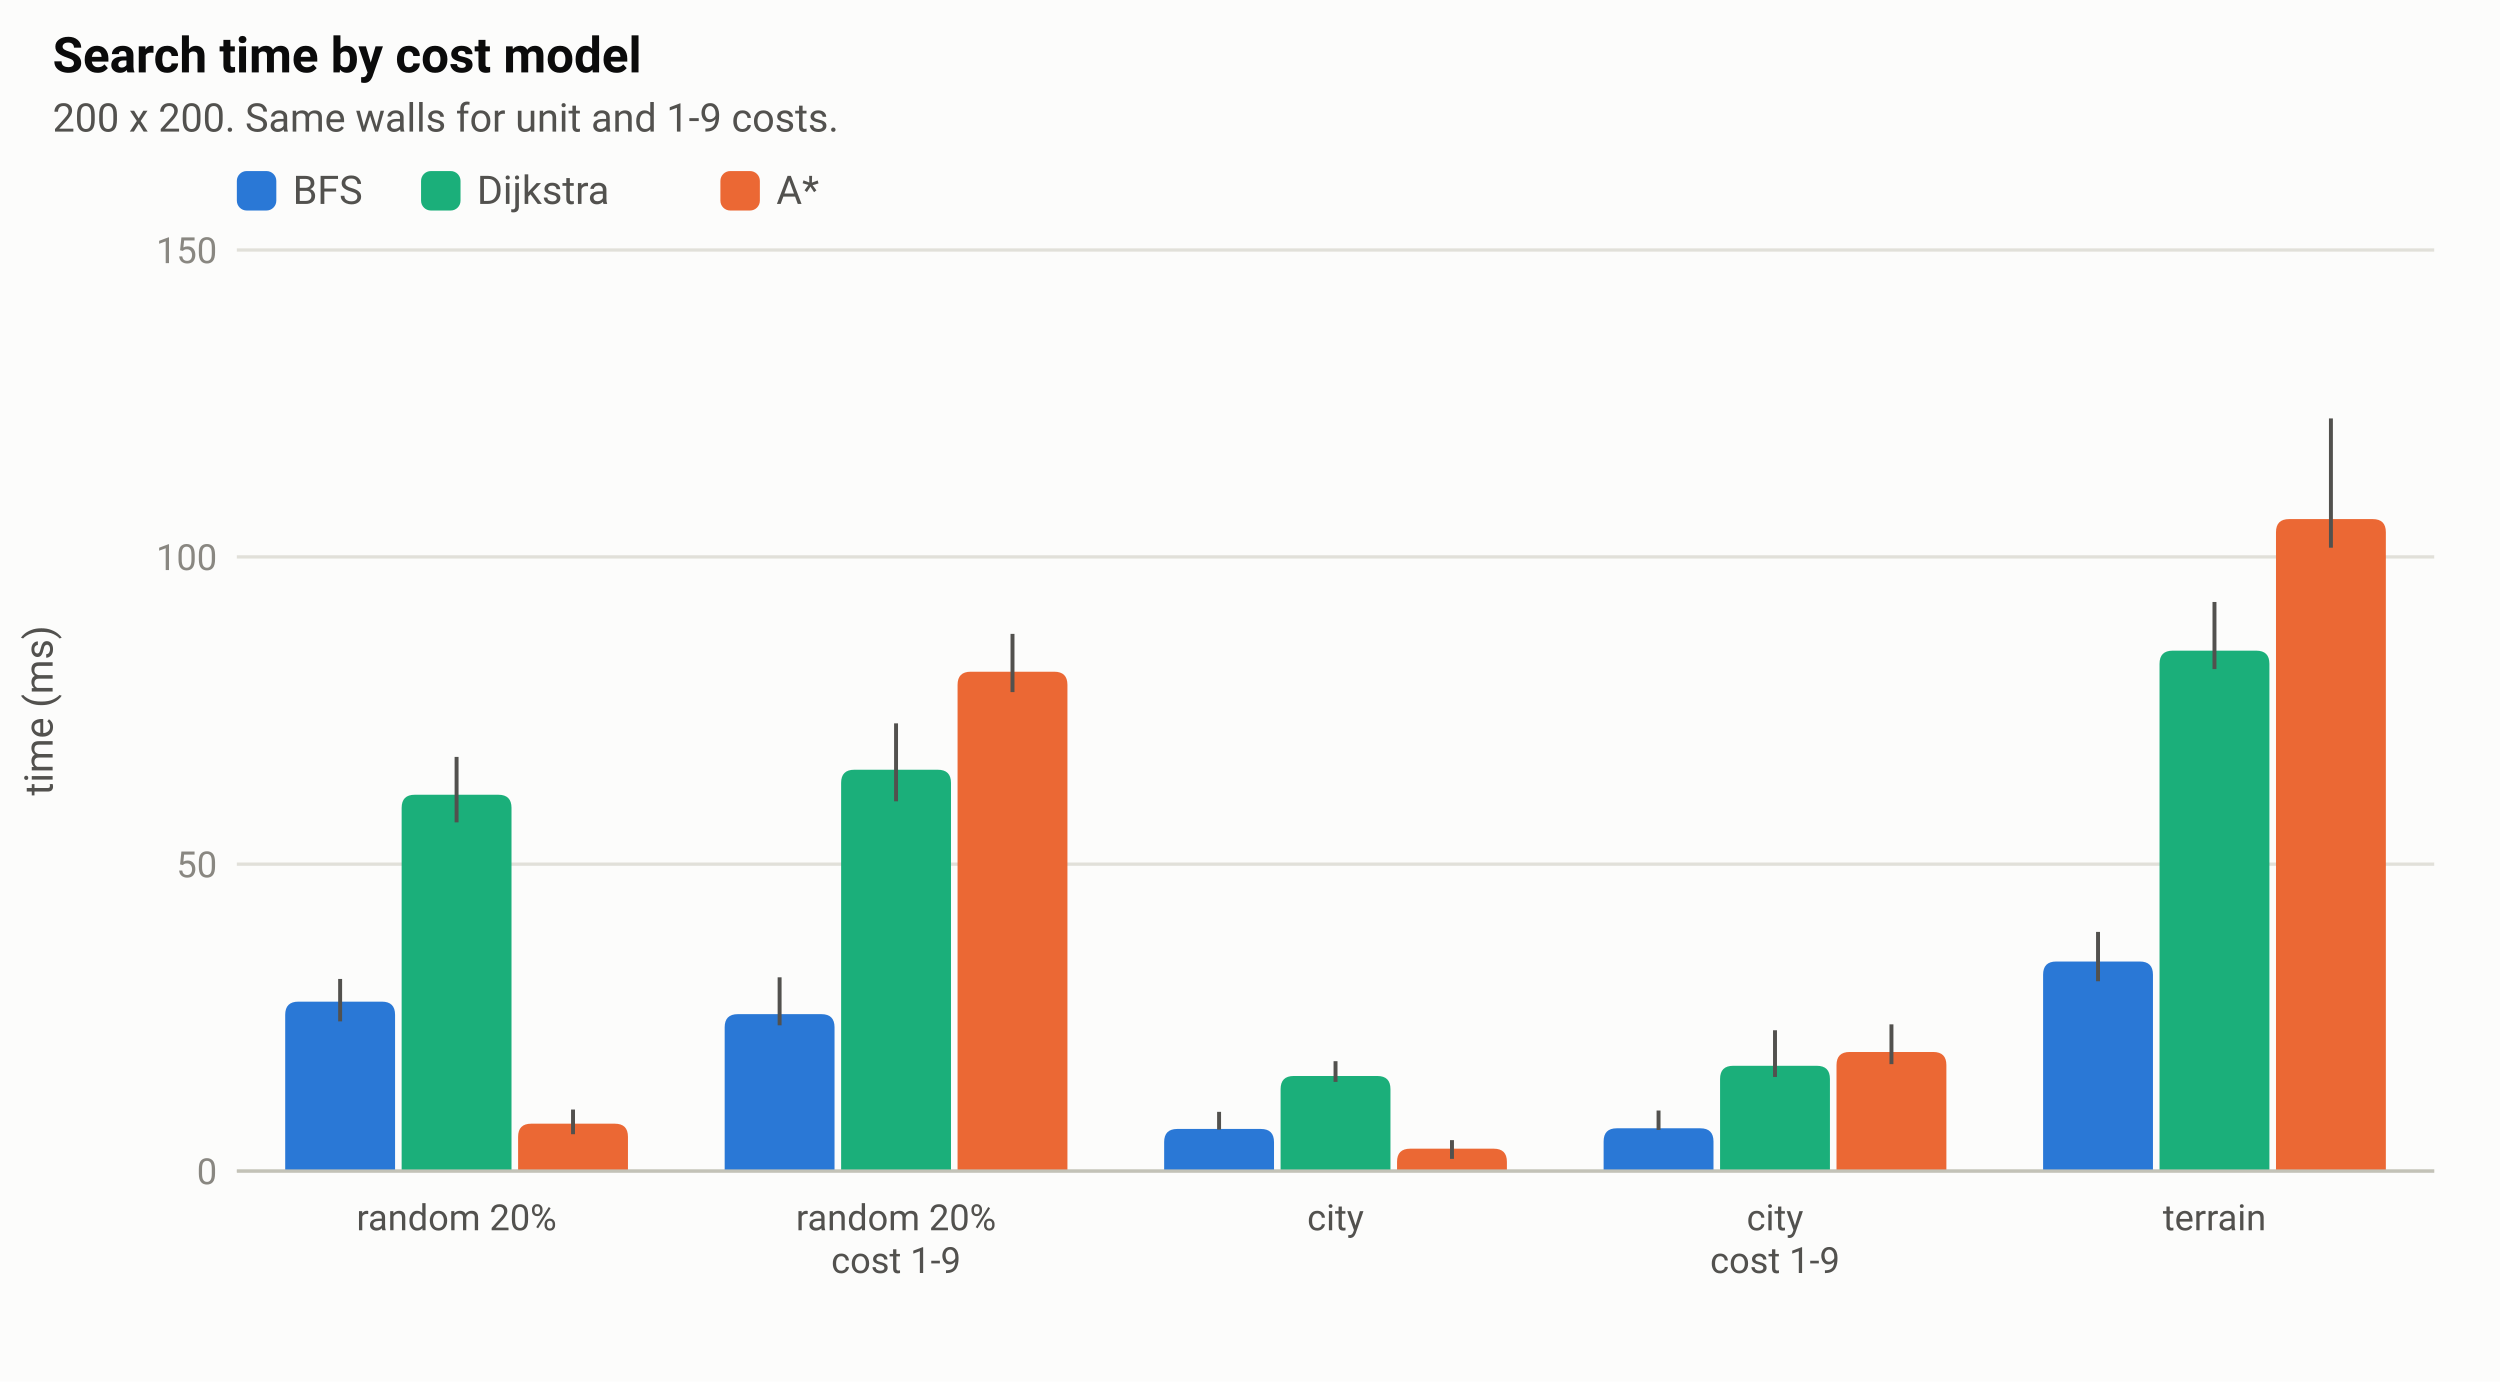
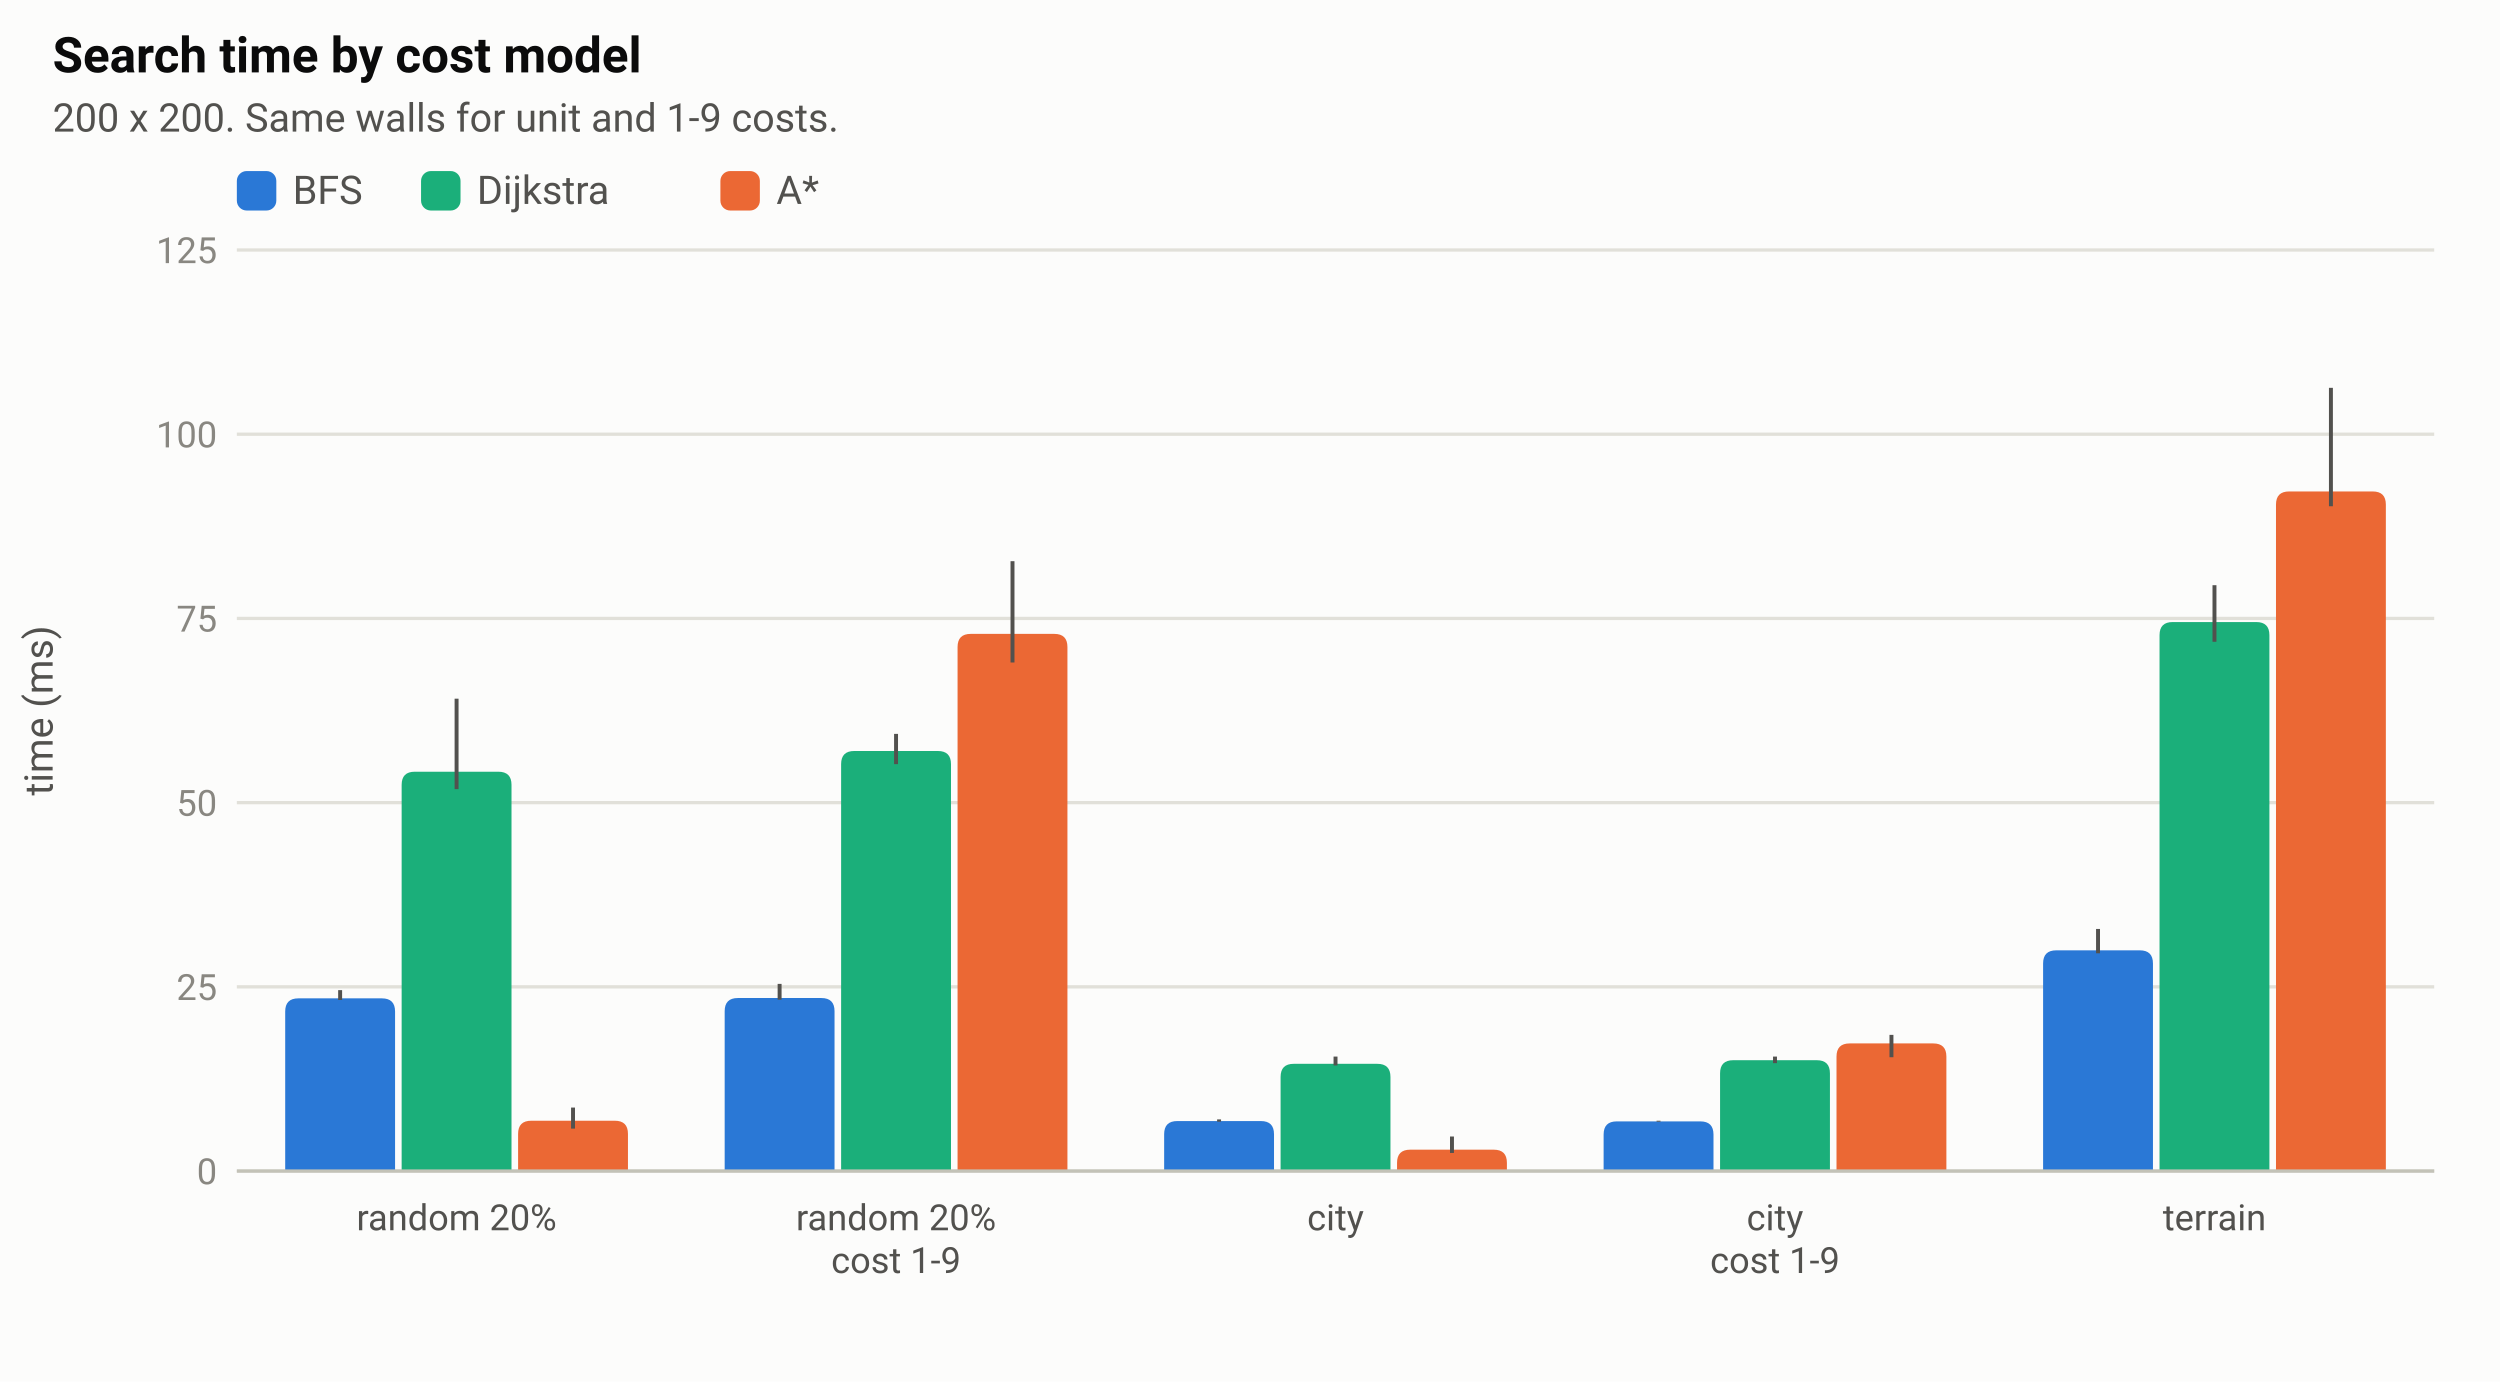
<svg xmlns="http://www.w3.org/2000/svg" width="760" height="420" viewBox="0 0 760 420" font-family="system-ui, -apple-system, 'Segoe UI', Roboto, Helvetica, Arial, sans-serif">
  <rect width="100%" height="100%" fill="#fcfcfb" />
  <text x="16.0" y="22.0" font-size="15" fill="#0b0b0b" text-anchor="start" font-weight="600">Search time by cost model</text>
  <text x="16.0" y="40.0" font-size="12" fill="#52514e" text-anchor="start" font-weight="normal">200 x 200. Same walls for unit and 1-9 costs.</text>
  <line x1="72" y1="356.0" x2="740" y2="356.0" stroke="#e1e0d9" stroke-width="1" />
  <text x="66.0" y="360.0" font-size="11" fill="#898781" text-anchor="end" font-weight="normal">0</text>
-   <line x1="72" y1="262.7" x2="740" y2="262.7" stroke="#e1e0d9" stroke-width="1" />
-   <text x="66.0" y="266.7" font-size="11" fill="#898781" text-anchor="end" font-weight="normal">50</text>
-   <line x1="72" y1="169.3" x2="740" y2="169.3" stroke="#e1e0d9" stroke-width="1" />
-   <text x="66.0" y="173.3" font-size="11" fill="#898781" text-anchor="end" font-weight="normal">100</text>
+   <line x1="72" y1="300.0" x2="740" y2="300.0" stroke="#e1e0d9" stroke-width="1" />
+   <text x="66.0" y="304.0" font-size="11" fill="#898781" text-anchor="end" font-weight="normal">25</text>
+   <line x1="72" y1="244.0" x2="740" y2="244.0" stroke="#e1e0d9" stroke-width="1" />
+   <text x="66.0" y="248.0" font-size="11" fill="#898781" text-anchor="end" font-weight="normal">50</text>
+   <line x1="72" y1="188.0" x2="740" y2="188.0" stroke="#e1e0d9" stroke-width="1" />
+   <text x="66.0" y="192.0" font-size="11" fill="#898781" text-anchor="end" font-weight="normal">75</text>
+   <line x1="72" y1="132.0" x2="740" y2="132.0" stroke="#e1e0d9" stroke-width="1" />
+   <text x="66.0" y="136.0" font-size="11" fill="#898781" text-anchor="end" font-weight="normal">100</text>
  <line x1="72" y1="76.0" x2="740" y2="76.0" stroke="#e1e0d9" stroke-width="1" />
-   <text x="66.0" y="80.0" font-size="11" fill="#898781" text-anchor="end" font-weight="normal">150</text>
+   <text x="66.0" y="80.0" font-size="11" fill="#898781" text-anchor="end" font-weight="normal">125</text>
  <text x="16.0" y="216.0" font-size="12" fill="#52514e" text-anchor="middle" font-weight="normal" transform="rotate(-90 16.0 216.0)">time (ms)</text>
-   <path d="M86.7,356.0 L86.7,308.5 Q86.7,304.5 90.7,304.5 L116.1,304.5 Q120.1,304.5 120.1,308.5 L120.1,356.0 Z" fill="#2a78d6" />
-   <line x1="103.4" y1="310.5" x2="103.4" y2="297.6" stroke="#52514e" stroke-width="1.2" />
-   <path d="M122.1,356.0 L122.1,245.6 Q122.1,241.6 126.1,241.6 L151.5,241.6 Q155.5,241.6 155.5,245.6 L155.5,356.0 Z" fill="#1baf7a" />
-   <line x1="138.8" y1="250.0" x2="138.8" y2="230.1" stroke="#52514e" stroke-width="1.2" />
-   <path d="M157.5,356.0 L157.5,345.6 Q157.5,341.6 161.5,341.6 L186.9,341.6 Q190.9,341.6 190.9,345.6 L190.9,356.0 Z" fill="#eb6834" />
-   <line x1="174.2" y1="344.8" x2="174.2" y2="337.3" stroke="#52514e" stroke-width="1.2" />
+   <path d="M86.7,356.0 L86.7,307.5 Q86.7,303.5 90.7,303.5 L116.1,303.5 Q120.1,303.5 120.1,307.5 L120.1,356.0 Z" fill="#2a78d6" />
+   <line x1="103.4" y1="304.0" x2="103.4" y2="301.0" stroke="#52514e" stroke-width="1.2" />
+   <path d="M122.1,356.0 L122.1,238.6 Q122.1,234.6 126.1,234.6 L151.5,234.6 Q155.5,234.6 155.5,238.6 L155.5,356.0 Z" fill="#1baf7a" />
+   <line x1="138.8" y1="239.9" x2="138.8" y2="212.4" stroke="#52514e" stroke-width="1.2" />
+   <path d="M157.5,356.0 L157.5,344.7 Q157.5,340.7 161.5,340.7 L186.9,340.7 Q190.9,340.7 190.9,344.7 L190.9,356.0 Z" fill="#eb6834" />
+   <line x1="174.2" y1="343.1" x2="174.2" y2="336.7" stroke="#52514e" stroke-width="1.2" />
  <text x="138.8" y="374.0" font-size="11" fill="#52514e" text-anchor="middle" font-weight="normal">random 20%</text>
-   <path d="M220.3,356.0 L220.3,312.3 Q220.3,308.3 224.3,308.3 L249.7,308.3 Q253.7,308.3 253.7,312.3 L253.7,356.0 Z" fill="#2a78d6" />
-   <line x1="237.0" y1="311.7" x2="237.0" y2="297.1" stroke="#52514e" stroke-width="1.2" />
-   <path d="M255.7,356.0 L255.7,238.0 Q255.7,234.0 259.7,234.0 L285.1,234.0 Q289.1,234.0 289.1,238.0 L289.1,356.0 Z" fill="#1baf7a" />
-   <line x1="272.4" y1="243.6" x2="272.4" y2="219.9" stroke="#52514e" stroke-width="1.2" />
-   <path d="M291.1,356.0 L291.1,208.2 Q291.1,204.2 295.1,204.2 L320.5,204.2 Q324.5,204.2 324.5,208.2 L324.5,356.0 Z" fill="#eb6834" />
-   <line x1="307.8" y1="210.4" x2="307.8" y2="192.7" stroke="#52514e" stroke-width="1.2" />
+   <path d="M220.3,356.0 L220.3,307.4 Q220.3,303.4 224.3,303.4 L249.7,303.4 Q253.7,303.4 253.7,307.4 L253.7,356.0 Z" fill="#2a78d6" />
+   <line x1="237.0" y1="303.9" x2="237.0" y2="299.1" stroke="#52514e" stroke-width="1.2" />
+   <path d="M255.7,356.0 L255.7,232.3 Q255.7,228.3 259.7,228.3 L285.1,228.3 Q289.1,228.3 289.1,232.3 L289.1,356.0 Z" fill="#1baf7a" />
+   <line x1="272.4" y1="232.3" x2="272.4" y2="223.1" stroke="#52514e" stroke-width="1.2" />
+   <path d="M291.1,356.0 L291.1,196.7 Q291.1,192.7 295.1,192.7 L320.5,192.7 Q324.5,192.7 324.5,196.7 L324.5,356.0 Z" fill="#eb6834" />
+   <line x1="307.8" y1="201.4" x2="307.8" y2="170.6" stroke="#52514e" stroke-width="1.2" />
  <text x="272.4" y="374.0" font-size="11" fill="#52514e" text-anchor="middle" font-weight="normal">random 20%</text>
  <text x="272.4" y="387.0" font-size="11" fill="#52514e" text-anchor="middle" font-weight="normal">cost 1-9</text>
-   <path d="M353.9,356.0 L353.9,347.2 Q353.9,343.2 357.9,343.2 L383.3,343.2 Q387.3,343.2 387.3,347.2 L387.3,356.0 Z" fill="#2a78d6" />
-   <line x1="370.6" y1="343.4" x2="370.6" y2="338.0" stroke="#52514e" stroke-width="1.2" />
-   <path d="M389.3,356.0 L389.3,331.1 Q389.3,327.1 393.3,327.1 L418.7,327.1 Q422.7,327.1 422.7,331.1 L422.7,356.0 Z" fill="#1baf7a" />
-   <line x1="406.0" y1="328.9" x2="406.0" y2="322.6" stroke="#52514e" stroke-width="1.2" />
-   <path d="M424.7,356.0 L424.7,353.2 Q424.7,349.2 428.7,349.2 L454.1,349.2 Q458.1,349.2 458.1,353.2 L458.1,356.0 Z" fill="#eb6834" />
-   <line x1="441.4" y1="352.3" x2="441.4" y2="346.6" stroke="#52514e" stroke-width="1.2" />
+   <path d="M353.9,356.0 L353.9,344.8 Q353.9,340.8 357.9,340.8 L383.3,340.8 Q387.3,340.8 387.3,344.8 L387.3,356.0 Z" fill="#2a78d6" />
+   <line x1="370.6" y1="341.0" x2="370.6" y2="340.3" stroke="#52514e" stroke-width="1.2" />
+   <path d="M389.3,356.0 L389.3,327.4 Q389.3,323.4 393.3,323.4 L418.7,323.4 Q422.7,323.4 422.7,327.4 L422.7,356.0 Z" fill="#1baf7a" />
+   <line x1="406.0" y1="323.9" x2="406.0" y2="321.2" stroke="#52514e" stroke-width="1.2" />
+   <path d="M424.7,356.0 L424.7,353.5 Q424.7,349.5 428.7,349.5 L454.1,349.5 Q458.1,349.5 458.1,353.5 L458.1,356.0 Z" fill="#eb6834" />
+   <line x1="441.4" y1="350.5" x2="441.4" y2="345.5" stroke="#52514e" stroke-width="1.2" />
  <text x="406.0" y="374.0" font-size="11" fill="#52514e" text-anchor="middle" font-weight="normal">city</text>
-   <path d="M487.5,356.0 L487.5,347.0 Q487.5,343.0 491.5,343.0 L516.9,343.0 Q520.9,343.0 520.9,347.0 L520.9,356.0 Z" fill="#2a78d6" />
-   <line x1="504.2" y1="343.5" x2="504.2" y2="337.6" stroke="#52514e" stroke-width="1.2" />
-   <path d="M522.9,356.0 L522.9,328.0 Q522.9,324.0 526.9,324.0 L552.3,324.0 Q556.3,324.0 556.3,328.0 L556.3,356.0 Z" fill="#1baf7a" />
-   <line x1="539.6" y1="327.4" x2="539.6" y2="313.2" stroke="#52514e" stroke-width="1.2" />
-   <path d="M558.3,356.0 L558.3,323.8 Q558.3,319.8 562.3,319.8 L587.7,319.8 Q591.7,319.8 591.7,323.8 L591.7,356.0 Z" fill="#eb6834" />
-   <line x1="575.0" y1="323.5" x2="575.0" y2="311.4" stroke="#52514e" stroke-width="1.2" />
+   <path d="M487.5,356.0 L487.5,344.9 Q487.5,340.9 491.5,340.9 L516.9,340.9 Q520.9,340.9 520.9,344.9 L520.9,356.0 Z" fill="#2a78d6" />
+   <line x1="504.2" y1="341.0" x2="504.2" y2="340.7" stroke="#52514e" stroke-width="1.2" />
+   <path d="M522.9,356.0 L522.9,326.3 Q522.9,322.3 526.9,322.3 L552.3,322.3 Q556.3,322.3 556.3,326.3 L556.3,356.0 Z" fill="#1baf7a" />
+   <line x1="539.6" y1="323.2" x2="539.6" y2="321.2" stroke="#52514e" stroke-width="1.2" />
+   <path d="M558.3,356.0 L558.3,321.2 Q558.3,317.2 562.3,317.2 L587.7,317.2 Q591.7,317.2 591.7,321.2 L591.7,356.0 Z" fill="#eb6834" />
+   <line x1="575.0" y1="321.4" x2="575.0" y2="314.6" stroke="#52514e" stroke-width="1.2" />
  <text x="539.6" y="374.0" font-size="11" fill="#52514e" text-anchor="middle" font-weight="normal">city</text>
  <text x="539.6" y="387.0" font-size="11" fill="#52514e" text-anchor="middle" font-weight="normal">cost 1-9</text>
-   <path d="M621.1,356.0 L621.1,296.3 Q621.1,292.3 625.1,292.3 L650.5,292.3 Q654.5,292.3 654.5,296.3 L654.5,356.0 Z" fill="#2a78d6" />
-   <line x1="637.8" y1="298.3" x2="637.8" y2="283.3" stroke="#52514e" stroke-width="1.2" />
-   <path d="M656.5,356.0 L656.5,201.8 Q656.5,197.8 660.5,197.8 L685.9,197.8 Q689.9,197.8 689.9,201.8 L689.9,356.0 Z" fill="#1baf7a" />
-   <line x1="673.2" y1="203.4" x2="673.2" y2="183.0" stroke="#52514e" stroke-width="1.2" />
-   <path d="M691.9,356.0 L691.9,161.8 Q691.9,157.8 695.9,157.8 L721.3,157.8 Q725.3,157.8 725.3,161.8 L725.3,356.0 Z" fill="#eb6834" />
-   <line x1="708.6" y1="166.5" x2="708.6" y2="127.2" stroke="#52514e" stroke-width="1.2" />
+   <path d="M621.1,356.0 L621.1,292.9 Q621.1,288.9 625.1,288.9 L650.5,288.9 Q654.5,288.9 654.5,292.9 L654.5,356.0 Z" fill="#2a78d6" />
+   <line x1="637.8" y1="289.8" x2="637.8" y2="282.4" stroke="#52514e" stroke-width="1.2" />
+   <path d="M656.5,356.0 L656.5,193.1 Q656.5,189.1 660.5,189.1 L685.9,189.1 Q689.9,189.1 689.9,193.1 L689.9,356.0 Z" fill="#1baf7a" />
+   <line x1="673.2" y1="195.1" x2="673.2" y2="177.9" stroke="#52514e" stroke-width="1.2" />
+   <path d="M691.9,356.0 L691.9,153.4 Q691.9,149.4 695.9,149.4 L721.3,149.4 Q725.3,149.4 725.3,153.4 L725.3,356.0 Z" fill="#eb6834" />
+   <line x1="708.6" y1="153.9" x2="708.6" y2="117.9" stroke="#52514e" stroke-width="1.2" />
  <text x="673.2" y="374.0" font-size="11" fill="#52514e" text-anchor="middle" font-weight="normal">terrain</text>
  <line x1="72" y1="356" x2="740" y2="356" stroke="#c3c2b7" stroke-width="1" />
  <rect x="72" y="52" width="12" height="12" rx="3" fill="#2a78d6" />
  <text x="89.0" y="62.0" font-size="12" fill="#52514e" text-anchor="start" font-weight="normal">BFS</text>
  <rect x="128" y="52" width="12" height="12" rx="3" fill="#1baf7a" />
  <text x="145.0" y="62.0" font-size="12" fill="#52514e" text-anchor="start" font-weight="normal">Dijkstra</text>
  <rect x="219" y="52" width="12" height="12" rx="3" fill="#eb6834" />
  <text x="236.0" y="62.0" font-size="12" fill="#52514e" text-anchor="start" font-weight="normal">A*</text>
</svg>
